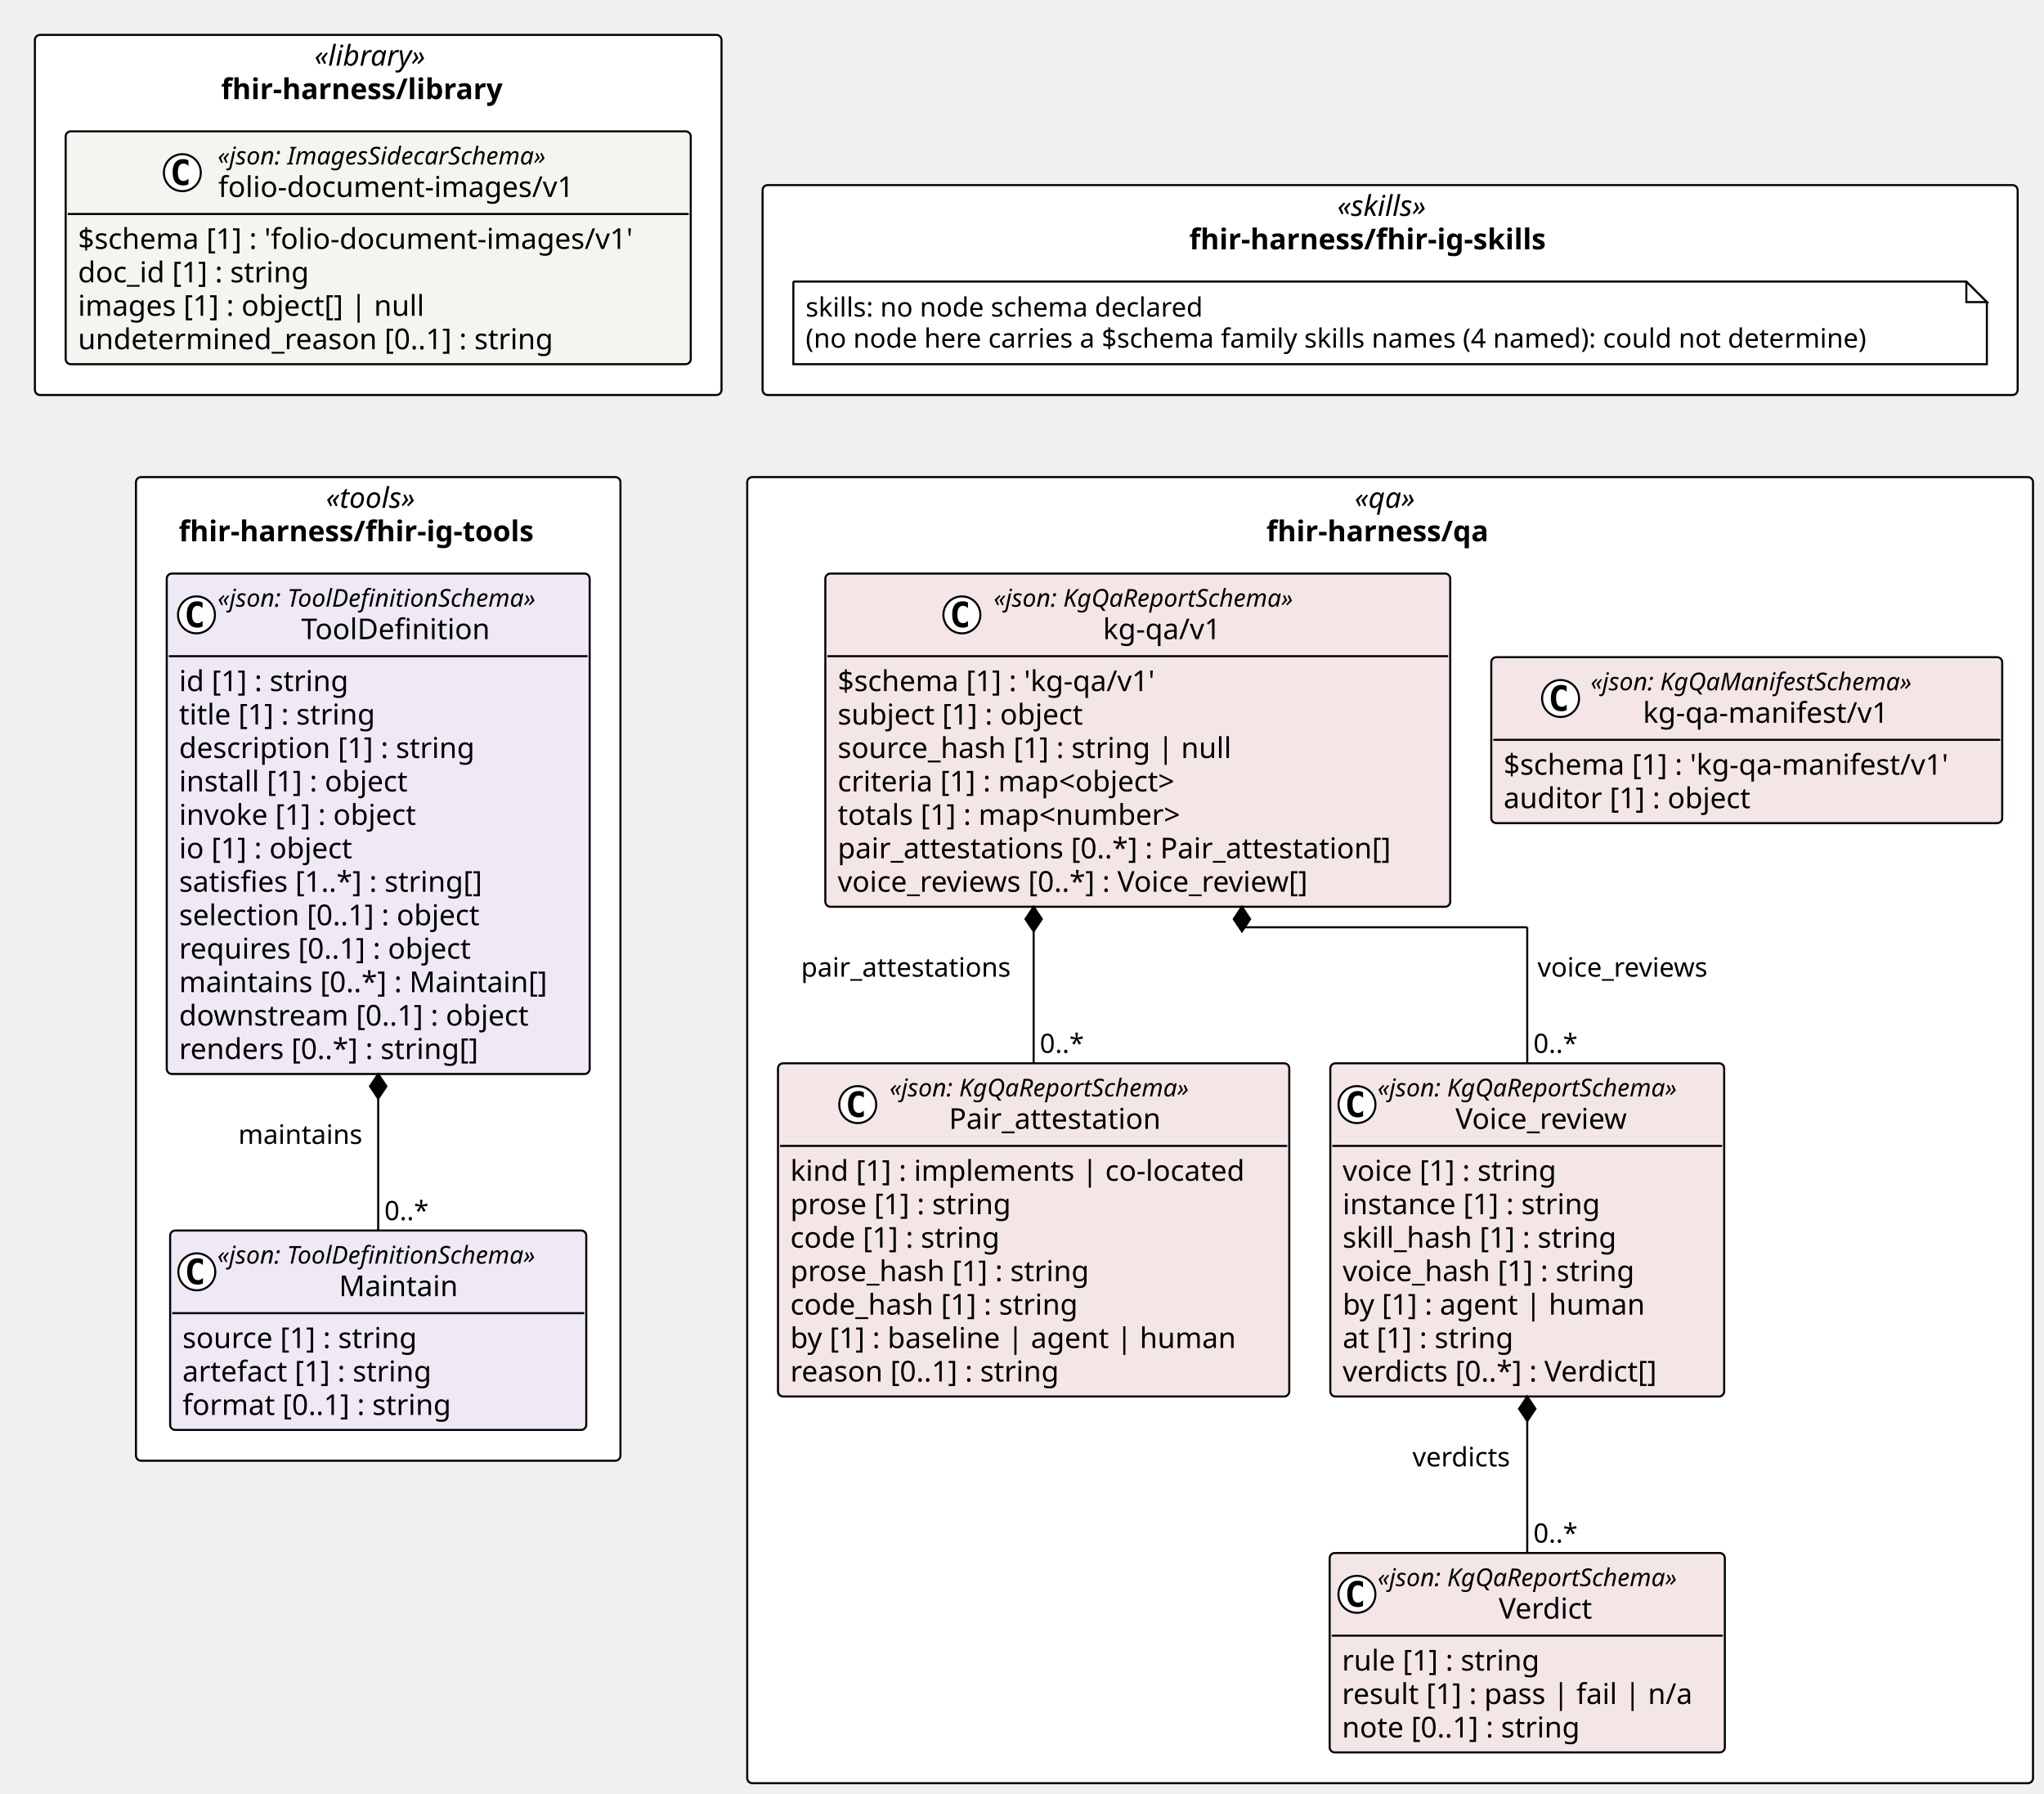
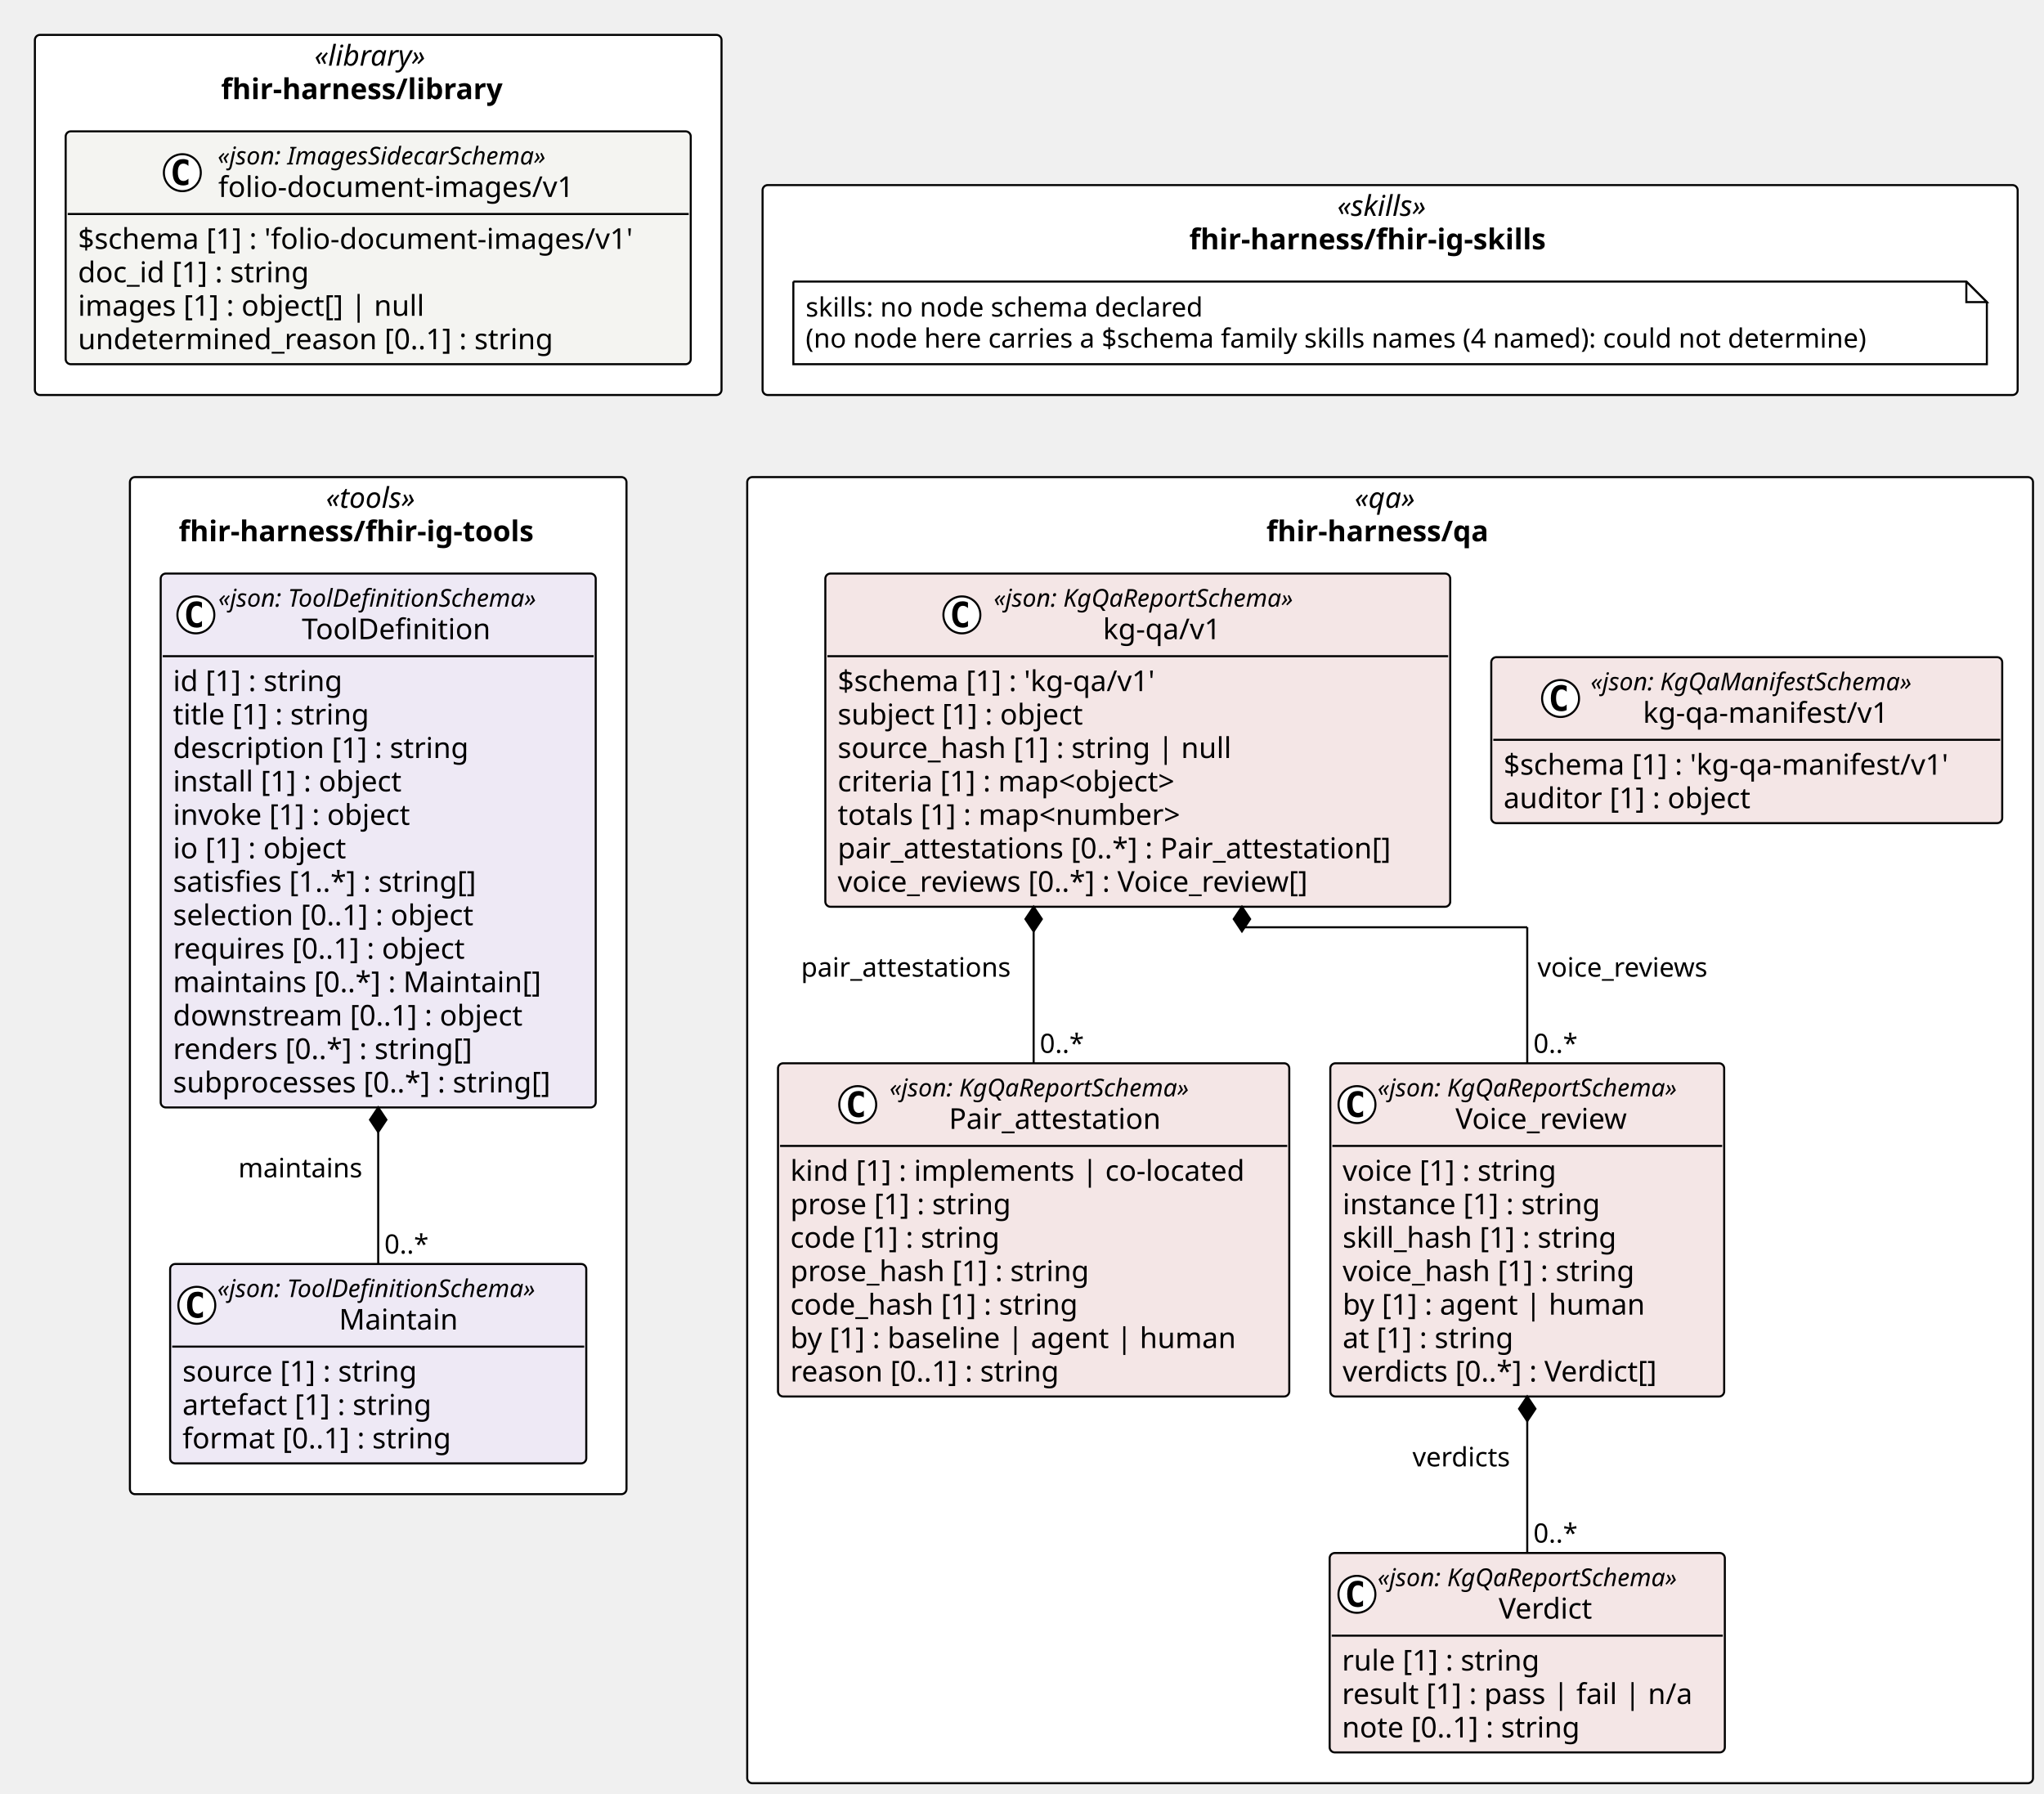
<svg xmlns="http://www.w3.org/2000/svg" contentStyleType="text/css" height="874px" preserveAspectRatio="none" style="width:996px;height:874px;background:#FFFFFF;" version="1.1" viewBox="0 0 996 874" width="996px" zoomAndPan="magnify">
  <defs />
  <g>
    <rect fill="#FFFFFF" height="175.453" rx="2.5" ry="2.5" style="stroke:#000000;stroke-width:1.0;" width="334.585" x="17" y="17" />
    <text fill="#000000" font-family="Verdana" font-size="14" font-style="italic" lengthAdjust="spacing" textLength="62.173" x="153.206" y="31.995">«library»</text>
    <text fill="#000000" font-family="Verdana" font-size="14" font-weight="bold" lengthAdjust="spacing" textLength="153.132" x="107.727" y="48.292">fhir-harness/library</text>
    <rect fill="#FFFFFF" height="102.266" rx="2.5" ry="2.5" style="stroke:#000000;stroke-width:1.0;" width="611.574" x="371.585" y="90.188" />
    <text fill="#000000" font-family="Verdana" font-size="14" font-style="italic" lengthAdjust="spacing" textLength="51.495" x="651.625" y="105.183">«skills»</text>
    <text fill="#000000" font-family="Verdana" font-size="14" font-weight="bold" lengthAdjust="spacing" textLength="195.706" x="579.519" y="121.48">fhir-harness/fhir-ig-skills</text>
-     <rect fill="#FFFFFF" height="479.25" rx="2.5" ry="2.5" style="stroke:#000000;stroke-width:1.0;" width="236.079" x="66.253" y="232.453" />
+     <rect fill="#FFFFFF" height="495.547" rx="2.5" ry="2.5" style="stroke:#000000;stroke-width:1.0;" width="241.978" x="63.303" y="232.453" />
    <text fill="#000000" font-family="Verdana" font-size="14" font-style="italic" lengthAdjust="spacing" textLength="50.935" x="158.825" y="247.448">«tools»</text>
    <text fill="#000000" font-family="Verdana" font-size="14" font-weight="bold" lengthAdjust="spacing" textLength="194.394" x="87.096" y="263.745">fhir-harness/fhir-ig-tools</text>
    <rect fill="#FFFFFF" height="636.375" rx="2.5" ry="2.5" style="stroke:#000000;stroke-width:1.0;" width="626.538" x="364.103" y="232.453" />
    <text fill="#000000" font-family="Verdana" font-size="14" font-style="italic" lengthAdjust="spacing" textLength="34.597" x="660.074" y="247.448">«qa»</text>
    <text fill="#000000" font-family="Verdana" font-size="14" font-weight="bold" lengthAdjust="spacing" textLength="120.6" x="617.072" y="263.745">fhir-harness/qa</text>
    <g id="elem_fhir_harness_library_folio_document_images_v1_folio_document_images_v1">
      <rect codeLine="11" fill="#F4F4F1" height="113.453" id="fhir_harness_library_folio_document_images_v1_folio_document_images_v1" rx="2.5" ry="2.5" style="stroke:#000000;stroke-width:1.0;" width="304.585" x="32" y="64" />
      <ellipse cx="88.849" cy="84.133" fill="#FFFFFF" rx="9" ry="9" style="stroke:#000000;stroke-width:1.0;" />
      <path d="M91.817,89.773 Q91.239,90.07 90.599,90.211 Q89.958,90.367 89.255,90.367 Q86.755,90.367 85.427,88.727 Q84.114,87.07 84.114,83.945 Q84.114,80.82 85.427,79.164 Q86.755,77.508 89.255,77.508 Q89.958,77.508 90.599,77.664 Q91.255,77.82 91.817,78.117 L91.817,80.836 Q91.192,80.258 90.599,79.992 Q90.005,79.711 89.38,79.711 Q88.036,79.711 87.349,80.789 Q86.661,81.852 86.661,83.945 Q86.661,86.039 87.349,87.117 Q88.036,88.18 89.38,88.18 Q90.005,88.18 90.599,87.914 Q91.192,87.633 91.817,87.055 L91.817,89.773 Z " fill="#000000" />
      <text fill="#000000" font-family="Verdana" font-size="12" font-style="italic" lengthAdjust="spacing" textLength="183.99" x="106.047" y="80.139">«json: ImagesSidecarSchema»</text>
      <text fill="#000000" font-family="Verdana" font-size="14" lengthAdjust="spacing" textLength="183.388" x="106.349" y="95.964">folio-document-images/v1</text>
      <line style="stroke:#000000;stroke-width:1.0;" x1="33" x2="335.585" y1="104.266" y2="104.266" />
      <text fill="#000000" font-family="Verdana" font-size="14" lengthAdjust="spacing" textLength="292.585" x="38" y="121.261">$schema [1] : 'folio-document-images/v1'</text>
      <text fill="#000000" font-family="Verdana" font-size="14" lengthAdjust="spacing" textLength="123.013" x="38" y="137.558">doc_id [1] : string</text>
      <text fill="#000000" font-family="Verdana" font-size="14" lengthAdjust="spacing" textLength="182.007" x="38" y="153.855">images [1] : object[] | null</text>
      <text fill="#000000" font-family="Verdana" font-size="14" lengthAdjust="spacing" textLength="249.58" x="38" y="170.151">undetermined_reason [0..1] : string</text>
    </g>
    <g id="elem_n_fhir_harness_fhir_ig_skills_skills">
      <path d="M386.585,137.188 L386.585,177.453 L968.159,177.453 L968.159,147.188 L958.159,137.188 L386.585,137.188 " fill="#FFFFFF" style="stroke:#000000;stroke-width:1.0;" />
      <path d="M958.159,137.188 L958.159,147.188 L968.159,147.188 L958.159,137.188 " fill="#FFFFFF" style="stroke:#000000;stroke-width:1.0;" />
      <text fill="#000000" font-family="Verdana" font-size="13" lengthAdjust="spacing" textLength="208.812" x="392.585" y="154.254">skills: no node schema declared</text>
      <text fill="#000000" font-family="Verdana" font-size="13" lengthAdjust="spacing" textLength="560.574" x="392.585" y="169.387">(no node here carries a $schema family skills names (4 named): could not determine)</text>
    </g>
    <g id="elem_fhir_harness_fhir_ig_tools_Maintain">
-       <rect codeLine="22" fill="#EEE9F5" height="97.156" id="fhir_harness_fhir_ig_tools_Maintain" rx="2.5" ry="2.5" style="stroke:#000000;stroke-width:1.0;" width="202.775" x="82.905" y="599.547" />
-       <ellipse cx="95.905" cy="619.68" fill="#FFFFFF" rx="9" ry="9" style="stroke:#000000;stroke-width:1.0;" />
-       <path d="M98.874,625.32 Q98.295,625.617 97.655,625.758 Q97.014,625.914 96.311,625.914 Q93.811,625.914 92.483,624.273 Q91.17,622.617 91.17,619.492 Q91.17,616.367 92.483,614.711 Q93.811,613.055 96.311,613.055 Q97.014,613.055 97.655,613.211 Q98.311,613.367 98.874,613.664 L98.874,616.383 Q98.249,615.805 97.655,615.539 Q97.061,615.258 96.436,615.258 Q95.092,615.258 94.405,616.336 Q93.717,617.398 93.717,619.492 Q93.717,621.586 94.405,622.664 Q95.092,623.727 96.436,623.727 Q97.061,623.727 97.655,623.461 Q98.249,623.18 98.874,622.602 L98.874,625.32 Z " fill="#000000" />
-       <text fill="#000000" font-family="Verdana" font-size="12" font-style="italic" lengthAdjust="spacing" textLength="178.775" x="105.905" y="615.686">«json: ToolDefinitionSchema»</text>
-       <text fill="#000000" font-family="Verdana" font-size="14" lengthAdjust="spacing" textLength="60.252" x="165.167" y="631.511">Maintain</text>
-       <line style="stroke:#000000;stroke-width:1.0;" x1="83.905" x2="284.68" y1="639.812" y2="639.812" />
-       <text fill="#000000" font-family="Verdana" font-size="14" lengthAdjust="spacing" textLength="124.886" x="88.905" y="656.808">source [1] : string</text>
-       <text fill="#000000" font-family="Verdana" font-size="14" lengthAdjust="spacing" textLength="133.219" x="88.905" y="673.105">artefact [1] : string</text>
-       <text fill="#000000" font-family="Verdana" font-size="14" lengthAdjust="spacing" textLength="142.851" x="88.905" y="689.401">format [0..1] : string</text>
+       <rect codeLine="22" fill="#EEE9F5" height="97.156" id="fhir_harness_fhir_ig_tools_Maintain" rx="2.5" ry="2.5" style="stroke:#000000;stroke-width:1.0;" width="202.775" x="82.905" y="615.844" />
+       <ellipse cx="95.905" cy="635.977" fill="#FFFFFF" rx="9" ry="9" style="stroke:#000000;stroke-width:1.0;" />
+       <path d="M98.874,641.617 Q98.295,641.914 97.655,642.055 Q97.014,642.211 96.311,642.211 Q93.811,642.211 92.483,640.57 Q91.17,638.914 91.17,635.789 Q91.17,632.664 92.483,631.008 Q93.811,629.352 96.311,629.352 Q97.014,629.352 97.655,629.508 Q98.311,629.664 98.874,629.961 L98.874,632.68 Q98.249,632.102 97.655,631.836 Q97.061,631.555 96.436,631.555 Q95.092,631.555 94.405,632.633 Q93.717,633.695 93.717,635.789 Q93.717,637.883 94.405,638.961 Q95.092,640.023 96.436,640.023 Q97.061,640.023 97.655,639.758 Q98.249,639.477 98.874,638.898 L98.874,641.617 Z " fill="#000000" />
+       <text fill="#000000" font-family="Verdana" font-size="12" font-style="italic" lengthAdjust="spacing" textLength="178.775" x="105.905" y="631.982">«json: ToolDefinitionSchema»</text>
+       <text fill="#000000" font-family="Verdana" font-size="14" lengthAdjust="spacing" textLength="60.252" x="165.167" y="647.808">Maintain</text>
+       <line style="stroke:#000000;stroke-width:1.0;" x1="83.905" x2="284.68" y1="656.109" y2="656.109" />
+       <text fill="#000000" font-family="Verdana" font-size="14" lengthAdjust="spacing" textLength="124.886" x="88.905" y="673.105">source [1] : string</text>
+       <text fill="#000000" font-family="Verdana" font-size="14" lengthAdjust="spacing" textLength="133.219" x="88.905" y="689.401">artefact [1] : string</text>
+       <text fill="#000000" font-family="Verdana" font-size="14" lengthAdjust="spacing" textLength="142.851" x="88.905" y="705.698">format [0..1] : string</text>
    </g>
    <g id="elem_fhir_harness_fhir_ig_tools_ToolDefinition">
-       <rect codeLine="27" fill="#EEE9F5" height="243.828" id="fhir_harness_fhir_ig_tools_ToolDefinition" rx="2.5" ry="2.5" style="stroke:#000000;stroke-width:1.0;" width="206.079" x="81.253" y="279.453" />
-       <ellipse cx="95.74" cy="299.586" fill="#FFFFFF" rx="9" ry="9" style="stroke:#000000;stroke-width:1.0;" />
-       <path d="M98.708,305.227 Q98.13,305.523 97.49,305.664 Q96.849,305.82 96.146,305.82 Q93.646,305.82 92.318,304.18 Q91.005,302.523 91.005,299.398 Q91.005,296.273 92.318,294.617 Q93.646,292.961 96.146,292.961 Q96.849,292.961 97.49,293.117 Q98.146,293.273 98.708,293.57 L98.708,296.289 Q98.083,295.711 97.49,295.445 Q96.896,295.164 96.271,295.164 Q94.927,295.164 94.24,296.242 Q93.552,297.305 93.552,299.398 Q93.552,301.492 94.24,302.57 Q94.927,303.633 96.271,303.633 Q96.896,303.633 97.49,303.367 Q98.083,303.086 98.708,302.508 L98.708,305.227 Z " fill="#000000" />
-       <text fill="#000000" font-family="Verdana" font-size="12" font-style="italic" lengthAdjust="spacing" textLength="178.775" x="106.07" y="295.592">«json: ToolDefinitionSchema»</text>
-       <text fill="#000000" font-family="Verdana" font-size="14" lengthAdjust="spacing" textLength="97.364" x="146.775" y="311.417">ToolDefinition</text>
-       <line style="stroke:#000000;stroke-width:1.0;" x1="82.253" x2="286.332" y1="319.719" y2="319.719" />
-       <text fill="#000000" font-family="Verdana" font-size="14" lengthAdjust="spacing" textLength="90.863" x="87.253" y="336.714">id [1] : string</text>
-       <text fill="#000000" font-family="Verdana" font-size="14" lengthAdjust="spacing" textLength="105.458" x="87.253" y="353.011">title [1] : string</text>
-       <text fill="#000000" font-family="Verdana" font-size="14" lengthAdjust="spacing" textLength="155.928" x="87.253" y="369.308">description [1] : string</text>
-       <text fill="#000000" font-family="Verdana" font-size="14" lengthAdjust="spacing" textLength="122.944" x="87.253" y="385.604">install [1] : object</text>
-       <text fill="#000000" font-family="Verdana" font-size="14" lengthAdjust="spacing" textLength="127.374" x="87.253" y="401.901">invoke [1] : object</text>
-       <text fill="#000000" font-family="Verdana" font-size="14" lengthAdjust="spacing" textLength="93.495" x="87.253" y="418.198">io [1] : object</text>
-       <text fill="#000000" font-family="Verdana" font-size="14" lengthAdjust="spacing" textLength="162.183" x="87.253" y="434.495">satisfies [1..*] : string[]</text>
-       <text fill="#000000" font-family="Verdana" font-size="14" lengthAdjust="spacing" textLength="161.773" x="87.253" y="450.792">selection [0..1] : object</text>
-       <text fill="#000000" font-family="Verdana" font-size="14" lengthAdjust="spacing" textLength="156.529" x="87.253" y="467.089">requires [0..1] : object</text>
-       <text fill="#000000" font-family="Verdana" font-size="14" lengthAdjust="spacing" textLength="194.079" x="87.253" y="483.386">maintains [0..*] : Maintain[]</text>
-       <text fill="#000000" font-family="Verdana" font-size="14" lengthAdjust="spacing" textLength="185.992" x="87.253" y="499.683">downstream [0..1] : object</text>
-       <text fill="#000000" font-family="Verdana" font-size="14" lengthAdjust="spacing" textLength="158.703" x="87.253" y="515.98">renders [0..*] : string[]</text>
+       <rect codeLine="27" fill="#EEE9F5" height="260.125" id="fhir_harness_fhir_ig_tools_ToolDefinition" rx="2.5" ry="2.5" style="stroke:#000000;stroke-width:1.0;" width="211.978" x="78.303" y="279.453" />
+       <ellipse cx="95.445" cy="299.586" fill="#FFFFFF" rx="9" ry="9" style="stroke:#000000;stroke-width:1.0;" />
+       <path d="M98.413,305.227 Q97.835,305.523 97.195,305.664 Q96.554,305.82 95.851,305.82 Q93.351,305.82 92.023,304.18 Q90.71,302.523 90.71,299.398 Q90.71,296.273 92.023,294.617 Q93.351,292.961 95.851,292.961 Q96.554,292.961 97.195,293.117 Q97.851,293.273 98.413,293.57 L98.413,296.289 Q97.788,295.711 97.195,295.445 Q96.601,295.164 95.976,295.164 Q94.632,295.164 93.945,296.242 Q93.257,297.305 93.257,299.398 Q93.257,301.492 93.945,302.57 Q94.632,303.633 95.976,303.633 Q96.601,303.633 97.195,303.367 Q97.788,303.086 98.413,302.508 L98.413,305.227 Z " fill="#000000" />
+       <text fill="#000000" font-family="Verdana" font-size="12" font-style="italic" lengthAdjust="spacing" textLength="178.775" x="106.365" y="295.592">«json: ToolDefinitionSchema»</text>
+       <text fill="#000000" font-family="Verdana" font-size="14" lengthAdjust="spacing" textLength="97.364" x="147.071" y="311.417">ToolDefinition</text>
+       <line style="stroke:#000000;stroke-width:1.0;" x1="79.303" x2="289.282" y1="319.719" y2="319.719" />
+       <text fill="#000000" font-family="Verdana" font-size="14" lengthAdjust="spacing" textLength="90.863" x="84.303" y="336.714">id [1] : string</text>
+       <text fill="#000000" font-family="Verdana" font-size="14" lengthAdjust="spacing" textLength="105.458" x="84.303" y="353.011">title [1] : string</text>
+       <text fill="#000000" font-family="Verdana" font-size="14" lengthAdjust="spacing" textLength="155.928" x="84.303" y="369.308">description [1] : string</text>
+       <text fill="#000000" font-family="Verdana" font-size="14" lengthAdjust="spacing" textLength="122.944" x="84.303" y="385.604">install [1] : object</text>
+       <text fill="#000000" font-family="Verdana" font-size="14" lengthAdjust="spacing" textLength="127.374" x="84.303" y="401.901">invoke [1] : object</text>
+       <text fill="#000000" font-family="Verdana" font-size="14" lengthAdjust="spacing" textLength="93.495" x="84.303" y="418.198">io [1] : object</text>
+       <text fill="#000000" font-family="Verdana" font-size="14" lengthAdjust="spacing" textLength="162.183" x="84.303" y="434.495">satisfies [1..*] : string[]</text>
+       <text fill="#000000" font-family="Verdana" font-size="14" lengthAdjust="spacing" textLength="161.773" x="84.303" y="450.792">selection [0..1] : object</text>
+       <text fill="#000000" font-family="Verdana" font-size="14" lengthAdjust="spacing" textLength="156.529" x="84.303" y="467.089">requires [0..1] : object</text>
+       <text fill="#000000" font-family="Verdana" font-size="14" lengthAdjust="spacing" textLength="194.079" x="84.303" y="483.386">maintains [0..*] : Maintain[]</text>
+       <text fill="#000000" font-family="Verdana" font-size="14" lengthAdjust="spacing" textLength="185.992" x="84.303" y="499.683">downstream [0..1] : object</text>
+       <text fill="#000000" font-family="Verdana" font-size="14" lengthAdjust="spacing" textLength="158.703" x="84.303" y="515.98">renders [0..*] : string[]</text>
+       <text fill="#000000" font-family="Verdana" font-size="14" lengthAdjust="spacing" textLength="199.978" x="84.303" y="532.276">subprocesses [0..*] : string[]</text>
    </g>
    <g id="elem_fhir_harness_qa_kg_qa_v1_Pair_attestation">
-       <rect codeLine="43" fill="#F4E6E6" height="162.344" id="fhir_harness_qa_kg_qa_v1_Pair_attestation" rx="2.5" ry="2.5" style="stroke:#000000;stroke-width:1.0;" width="249.132" x="379.103" y="518.062" />
+       <rect codeLine="44" fill="#F4E6E6" height="162.344" id="fhir_harness_qa_kg_qa_v1_Pair_attestation" rx="2.5" ry="2.5" style="stroke:#000000;stroke-width:1.0;" width="249.132" x="379.103" y="518.062" />
      <ellipse cx="417.957" cy="538.195" fill="#FFFFFF" rx="9" ry="9" style="stroke:#000000;stroke-width:1.0;" />
      <path d="M420.926,543.836 Q420.348,544.133 419.707,544.273 Q419.067,544.43 418.363,544.43 Q415.863,544.43 414.535,542.789 Q413.223,541.133 413.223,538.008 Q413.223,534.883 414.535,533.227 Q415.863,531.57 418.363,531.57 Q419.067,531.57 419.707,531.727 Q420.363,531.883 420.926,532.18 L420.926,534.898 Q420.301,534.32 419.707,534.055 Q419.113,533.773 418.488,533.773 Q417.145,533.773 416.457,534.852 Q415.77,535.914 415.77,538.008 Q415.77,540.102 416.457,541.18 Q417.145,542.242 418.488,542.242 Q419.113,542.242 419.707,541.977 Q420.301,541.695 420.926,541.117 L420.926,543.836 Z " fill="#000000" />
      <text fill="#000000" font-family="Verdana" font-size="12" font-style="italic" lengthAdjust="spacing" textLength="167.924" x="433.457" y="534.201">«json: KgQaReportSchema»</text>
      <text fill="#000000" font-family="Verdana" font-size="14" lengthAdjust="spacing" textLength="110.018" x="462.41" y="550.026">Pair_attestation</text>
      <line style="stroke:#000000;stroke-width:1.0;" x1="380.103" x2="627.235" y1="558.328" y2="558.328" />
      <text fill="#000000" font-family="Verdana" font-size="14" lengthAdjust="spacing" textLength="237.132" x="385.103" y="575.323">kind [1] : implements | co-located</text>
      <text fill="#000000" font-family="Verdana" font-size="14" lengthAdjust="spacing" textLength="117.202" x="385.103" y="591.62">prose [1] : string</text>
      <text fill="#000000" font-family="Verdana" font-size="14" lengthAdjust="spacing" textLength="111.85" x="385.103" y="607.917">code [1] : string</text>
      <text fill="#000000" font-family="Verdana" font-size="14" lengthAdjust="spacing" textLength="157.821" x="385.103" y="624.214">prose_hash [1] : string</text>
      <text fill="#000000" font-family="Verdana" font-size="14" lengthAdjust="spacing" textLength="152.469" x="385.103" y="640.511">code_hash [1] : string</text>
      <text fill="#000000" font-family="Verdana" font-size="14" lengthAdjust="spacing" textLength="230.221" x="385.103" y="656.808">by [1] : baseline | agent | human</text>
      <text fill="#000000" font-family="Verdana" font-size="14" lengthAdjust="spacing" textLength="143.575" x="385.103" y="673.105">reason [0..1] : string</text>
    </g>
    <g id="elem_fhir_harness_qa_kg_qa_v1_Verdict">
-       <rect codeLine="52" fill="#F4E6E6" height="97.156" id="fhir_harness_qa_kg_qa_v1_Verdict" rx="2.5" ry="2.5" style="stroke:#000000;stroke-width:1.0;" width="192.558" x="647.918" y="756.672" />
+       <rect codeLine="53" fill="#F4E6E6" height="97.156" id="fhir_harness_qa_kg_qa_v1_Verdict" rx="2.5" ry="2.5" style="stroke:#000000;stroke-width:1.0;" width="192.558" x="647.918" y="756.672" />
      <ellipse cx="661.203" cy="776.805" fill="#FFFFFF" rx="9" ry="9" style="stroke:#000000;stroke-width:1.0;" />
      <path d="M664.172,782.445 Q663.594,782.742 662.953,782.883 Q662.313,783.039 661.61,783.039 Q659.11,783.039 657.781,781.398 Q656.469,779.742 656.469,776.617 Q656.469,773.492 657.781,771.836 Q659.11,770.18 661.61,770.18 Q662.313,770.18 662.953,770.336 Q663.61,770.492 664.172,770.789 L664.172,773.508 Q663.547,772.93 662.953,772.664 Q662.36,772.383 661.735,772.383 Q660.391,772.383 659.703,773.461 Q659.016,774.523 659.016,776.617 Q659.016,778.711 659.703,779.789 Q660.391,780.852 661.735,780.852 Q662.36,780.852 662.953,780.586 Q663.547,780.305 664.172,779.727 L664.172,782.445 Z " fill="#000000" />
      <text fill="#000000" font-family="Verdana" font-size="12" font-style="italic" lengthAdjust="spacing" textLength="167.924" x="671.267" y="772.811">«json: KgQaReportSchema»</text>
      <text fill="#000000" font-family="Verdana" font-size="14" lengthAdjust="spacing" textLength="49.909" x="730.274" y="788.636">Verdict</text>
      <line style="stroke:#000000;stroke-width:1.0;" x1="648.918" x2="839.476" y1="796.938" y2="796.938" />
      <text fill="#000000" font-family="Verdana" font-size="14" lengthAdjust="spacing" textLength="105.219" x="653.918" y="813.933">rule [1] : string</text>
      <text fill="#000000" font-family="Verdana" font-size="14" lengthAdjust="spacing" textLength="180.558" x="653.918" y="830.23">result [1] : pass | fail | n/a</text>
      <text fill="#000000" font-family="Verdana" font-size="14" lengthAdjust="spacing" textLength="127.436" x="653.918" y="846.526">note [0..1] : string</text>
    </g>
    <g id="elem_fhir_harness_qa_kg_qa_v1_Voice_review">
-       <rect codeLine="57" fill="#F4E6E6" height="162.344" id="fhir_harness_qa_kg_qa_v1_Voice_review" rx="2.5" ry="2.5" style="stroke:#000000;stroke-width:1.0;" width="191.924" x="648.235" y="518.062" />
+       <rect codeLine="58" fill="#F4E6E6" height="162.344" id="fhir_harness_qa_kg_qa_v1_Voice_review" rx="2.5" ry="2.5" style="stroke:#000000;stroke-width:1.0;" width="191.924" x="648.235" y="518.062" />
      <ellipse cx="661.235" cy="538.195" fill="#FFFFFF" rx="9" ry="9" style="stroke:#000000;stroke-width:1.0;" />
      <path d="M664.204,543.836 Q663.626,544.133 662.985,544.273 Q662.344,544.43 661.641,544.43 Q659.141,544.43 657.813,542.789 Q656.501,541.133 656.501,538.008 Q656.501,534.883 657.813,533.227 Q659.141,531.57 661.641,531.57 Q662.344,531.57 662.985,531.727 Q663.641,531.883 664.204,532.18 L664.204,534.898 Q663.579,534.32 662.985,534.055 Q662.391,533.773 661.766,533.773 Q660.422,533.773 659.735,534.852 Q659.047,535.914 659.047,538.008 Q659.047,540.102 659.735,541.18 Q660.422,542.242 661.766,542.242 Q662.391,542.242 662.985,541.977 Q663.579,541.695 664.204,541.117 L664.204,543.836 Z " fill="#000000" />
      <text fill="#000000" font-family="Verdana" font-size="12" font-style="italic" lengthAdjust="spacing" textLength="167.924" x="671.235" y="534.201">«json: KgQaReportSchema»</text>
      <text fill="#000000" font-family="Verdana" font-size="14" lengthAdjust="spacing" textLength="91.95" x="709.222" y="550.026">Voice_review</text>
      <line style="stroke:#000000;stroke-width:1.0;" x1="649.235" x2="839.159" y1="558.328" y2="558.328" />
      <text fill="#000000" font-family="Verdana" font-size="14" lengthAdjust="spacing" textLength="115.138" x="654.235" y="575.323">voice [1] : string</text>
      <text fill="#000000" font-family="Verdana" font-size="14" lengthAdjust="spacing" textLength="137.395" x="654.235" y="591.62">instance [1] : string</text>
      <text fill="#000000" font-family="Verdana" font-size="14" lengthAdjust="spacing" textLength="145.776" x="654.235" y="607.917">skill_hash [1] : string</text>
      <text fill="#000000" font-family="Verdana" font-size="14" lengthAdjust="spacing" textLength="155.757" x="654.235" y="624.214">voice_hash [1] : string</text>
      <text fill="#000000" font-family="Verdana" font-size="14" lengthAdjust="spacing" textLength="157.965" x="654.235" y="640.511">by [1] : agent | human</text>
      <text fill="#000000" font-family="Verdana" font-size="14" lengthAdjust="spacing" textLength="92.155" x="654.235" y="656.808">at [1] : string</text>
      <text fill="#000000" font-family="Verdana" font-size="14" lengthAdjust="spacing" textLength="170.543" x="654.235" y="673.105">verdicts [0..*] : Verdict[]</text>
    </g>
    <g id="elem_fhir_harness_qa_kg_qa_v1_kg_qa_v1">
-       <rect codeLine="66" fill="#F4E6E6" height="162.344" id="fhir_harness_qa_kg_qa_v1_kg_qa_v1" rx="2.5" ry="2.5" style="stroke:#000000;stroke-width:1.0;" width="304.496" x="402.17" y="279.453" />
+       <rect codeLine="67" fill="#F4E6E6" height="162.344" id="fhir_harness_qa_kg_qa_v1_kg_qa_v1" rx="2.5" ry="2.5" style="stroke:#000000;stroke-width:1.0;" width="304.496" x="402.17" y="279.453" />
      <ellipse cx="468.707" cy="299.586" fill="#FFFFFF" rx="9" ry="9" style="stroke:#000000;stroke-width:1.0;" />
      <path d="M471.675,305.227 Q471.097,305.523 470.457,305.664 Q469.816,305.82 469.113,305.82 Q466.613,305.82 465.285,304.18 Q463.972,302.523 463.972,299.398 Q463.972,296.273 465.285,294.617 Q466.613,292.961 469.113,292.961 Q469.816,292.961 470.457,293.117 Q471.113,293.273 471.675,293.57 L471.675,296.289 Q471.05,295.711 470.457,295.445 Q469.863,295.164 469.238,295.164 Q467.894,295.164 467.207,296.242 Q466.519,297.305 466.519,299.398 Q466.519,301.492 467.207,302.57 Q467.894,303.633 469.238,303.633 Q469.863,303.633 470.457,303.367 Q471.05,303.086 471.675,302.508 L471.675,305.227 Z " fill="#000000" />
      <text fill="#000000" font-family="Verdana" font-size="12" font-style="italic" lengthAdjust="spacing" textLength="167.924" x="484.207" y="295.592">«json: KgQaReportSchema»</text>
      <text fill="#000000" font-family="Verdana" font-size="14" lengthAdjust="spacing" textLength="61.421" x="537.458" y="311.417">kg-qa/v1</text>
      <line style="stroke:#000000;stroke-width:1.0;" x1="403.17" x2="705.666" y1="319.719" y2="319.719" />
      <text fill="#000000" font-family="Verdana" font-size="14" lengthAdjust="spacing" textLength="170.618" x="408.17" y="336.714">$schema [1] : 'kg-qa/v1'</text>
      <text fill="#000000" font-family="Verdana" font-size="14" lengthAdjust="spacing" textLength="131.783" x="408.17" y="353.011">subject [1] : object</text>
      <text fill="#000000" font-family="Verdana" font-size="14" lengthAdjust="spacing" textLength="204.648" x="408.17" y="369.308">source_hash [1] : string | null</text>
      <text fill="#000000" font-family="Verdana" font-size="14" lengthAdjust="spacing" textLength="185.274" x="408.17" y="385.604">criteria [1] : map&lt;object&gt;</text>
      <text fill="#000000" font-family="Verdana" font-size="14" lengthAdjust="spacing" textLength="186.409" x="408.17" y="401.901">totals [1] : map&lt;number&gt;</text>
      <text fill="#000000" font-family="Verdana" font-size="14" lengthAdjust="spacing" textLength="292.496" x="408.17" y="418.198">pair_attestations [0..*] : Pair_attestation[]</text>
      <text fill="#000000" font-family="Verdana" font-size="14" lengthAdjust="spacing" textLength="254.625" x="408.17" y="434.495">voice_reviews [0..*] : Voice_review[]</text>
    </g>
    <g id="elem_fhir_harness_qa_kg_qa_manifest_v1_kg_qa_manifest_v1">
-       <rect codeLine="75" fill="#F4E6E6" height="80.859" id="fhir_harness_qa_kg_qa_manifest_v1_kg_qa_manifest_v1" rx="2.5" ry="2.5" style="stroke:#000000;stroke-width:1.0;" width="248.975" x="726.666" y="320.195" />
+       <rect codeLine="76" fill="#F4E6E6" height="80.859" id="fhir_harness_qa_kg_qa_manifest_v1_kg_qa_manifest_v1" rx="2.5" ry="2.5" style="stroke:#000000;stroke-width:1.0;" width="248.975" x="726.666" y="320.195" />
      <ellipse cx="760.438" cy="340.328" fill="#FFFFFF" rx="9" ry="9" style="stroke:#000000;stroke-width:1.0;" />
      <path d="M763.406,345.969 Q762.828,346.266 762.188,346.406 Q761.547,346.562 760.844,346.562 Q758.344,346.562 757.016,344.922 Q755.703,343.266 755.703,340.141 Q755.703,337.016 757.016,335.359 Q758.344,333.703 760.844,333.703 Q761.547,333.703 762.188,333.859 Q762.844,334.016 763.406,334.312 L763.406,337.031 Q762.781,336.453 762.188,336.188 Q761.594,335.906 760.969,335.906 Q759.625,335.906 758.938,336.984 Q758.25,338.047 758.25,340.141 Q758.25,342.234 758.938,343.312 Q759.625,344.375 760.969,344.375 Q761.594,344.375 762.188,344.109 Q762.781,343.828 763.406,343.25 L763.406,345.969 Z " fill="#000000" />
      <text fill="#000000" font-family="Verdana" font-size="12" font-style="italic" lengthAdjust="spacing" textLength="178.816" x="775.053" y="336.334">«json: KgQaManifestSchema»</text>
      <text fill="#000000" font-family="Verdana" font-size="14" lengthAdjust="spacing" textLength="127.777" x="800.573" y="352.159">kg-qa-manifest/v1</text>
      <line style="stroke:#000000;stroke-width:1.0;" x1="727.666" x2="974.641" y1="360.461" y2="360.461" />
      <text fill="#000000" font-family="Verdana" font-size="14" lengthAdjust="spacing" textLength="236.975" x="732.666" y="377.456">$schema [1] : 'kg-qa-manifest/v1'</text>
      <text fill="#000000" font-family="Verdana" font-size="14" lengthAdjust="spacing" textLength="131.079" x="732.666" y="393.753">auditor [1] : object</text>
    </g>
-     <line style="stroke:#000000;stroke-width:1.0;" x1="184.292" x2="184.292" y1="523.281" y2="599.547" />
-     <polygon fill="#000000" points="184.292,523.281,180.292,529.281,184.292,535.281,188.292,529.281,184.292,523.281" style="stroke:#000000;stroke-width:1.0;" />
-     <text fill="#000000" font-family="Verdana" font-size="13" lengthAdjust="spacing" textLength="64.168" x="116.124" y="557.348">maintains</text>
-     <text fill="#000000" font-family="Verdana" font-size="13" lengthAdjust="spacing" textLength="23.036" x="187.292" y="594.481">0..*</text>
+     <line style="stroke:#000000;stroke-width:1.0;" x1="184.292" x2="184.292" y1="539.578" y2="615.844" />
+     <polygon fill="#000000" points="184.292,539.578,180.292,545.578,184.292,551.578,188.292,545.578,184.292,539.578" style="stroke:#000000;stroke-width:1.0;" />
+     <text fill="#000000" font-family="Verdana" font-size="13" lengthAdjust="spacing" textLength="64.168" x="116.124" y="573.645">maintains</text>
+     <text fill="#000000" font-family="Verdana" font-size="13" lengthAdjust="spacing" textLength="23.036" x="187.292" y="610.778">0..*</text>
    <line style="stroke:#000000;stroke-width:1.0;" x1="503.669" x2="503.669" y1="441.797" y2="518.062" />
    <polygon fill="#000000" points="503.669,441.797,499.669,447.797,503.669,453.797,507.669,447.797,503.669,441.797" style="stroke:#000000;stroke-width:1.0;" />
    <text fill="#000000" font-family="Verdana" font-size="13" lengthAdjust="spacing" textLength="109.345" x="390.324" y="475.864">pair_attestations</text>
    <text fill="#000000" font-family="Verdana" font-size="13" lengthAdjust="spacing" textLength="23.036" x="506.669" y="512.997">0..*</text>
    <line style="stroke:#000000;stroke-width:1.0;" x1="744.197" x2="744.197" y1="680.406" y2="756.672" />
    <polygon fill="#000000" points="744.197,680.406,740.197,686.406,744.197,692.406,748.197,686.406,744.197,680.406" style="stroke:#000000;stroke-width:1.0;" />
    <text fill="#000000" font-family="Verdana" font-size="13" lengthAdjust="spacing" textLength="51.917" x="688.279" y="714.473">verdicts</text>
    <text fill="#000000" font-family="Verdana" font-size="13" lengthAdjust="spacing" textLength="23.036" x="747.197" y="751.606">0..*</text>
    <line style="stroke:#000000;stroke-width:1.0;" x1="605.168" x2="605.168" y1="441.797" y2="451.797" />
    <line style="stroke:#000000;stroke-width:1.0;" x1="605.168" x2="744.197" y1="451.797" y2="451.797" />
    <line style="stroke:#000000;stroke-width:1.0;" x1="744.197" x2="744.197" y1="451.797" y2="518.062" />
    <polygon fill="#000000" points="605.168,441.797,601.168,447.797,605.168,453.797,609.168,447.797,605.168,441.797" style="stroke:#000000;stroke-width:1.0;" />
    <text fill="#000000" font-family="Verdana" font-size="13" lengthAdjust="spacing" textLength="90.956" x="749.197" y="475.864">voice_reviews</text>
    <text fill="#000000" font-family="Verdana" font-size="13" lengthAdjust="spacing" textLength="23.036" x="747.197" y="512.997">0..*</text>
  </g>
</svg>
